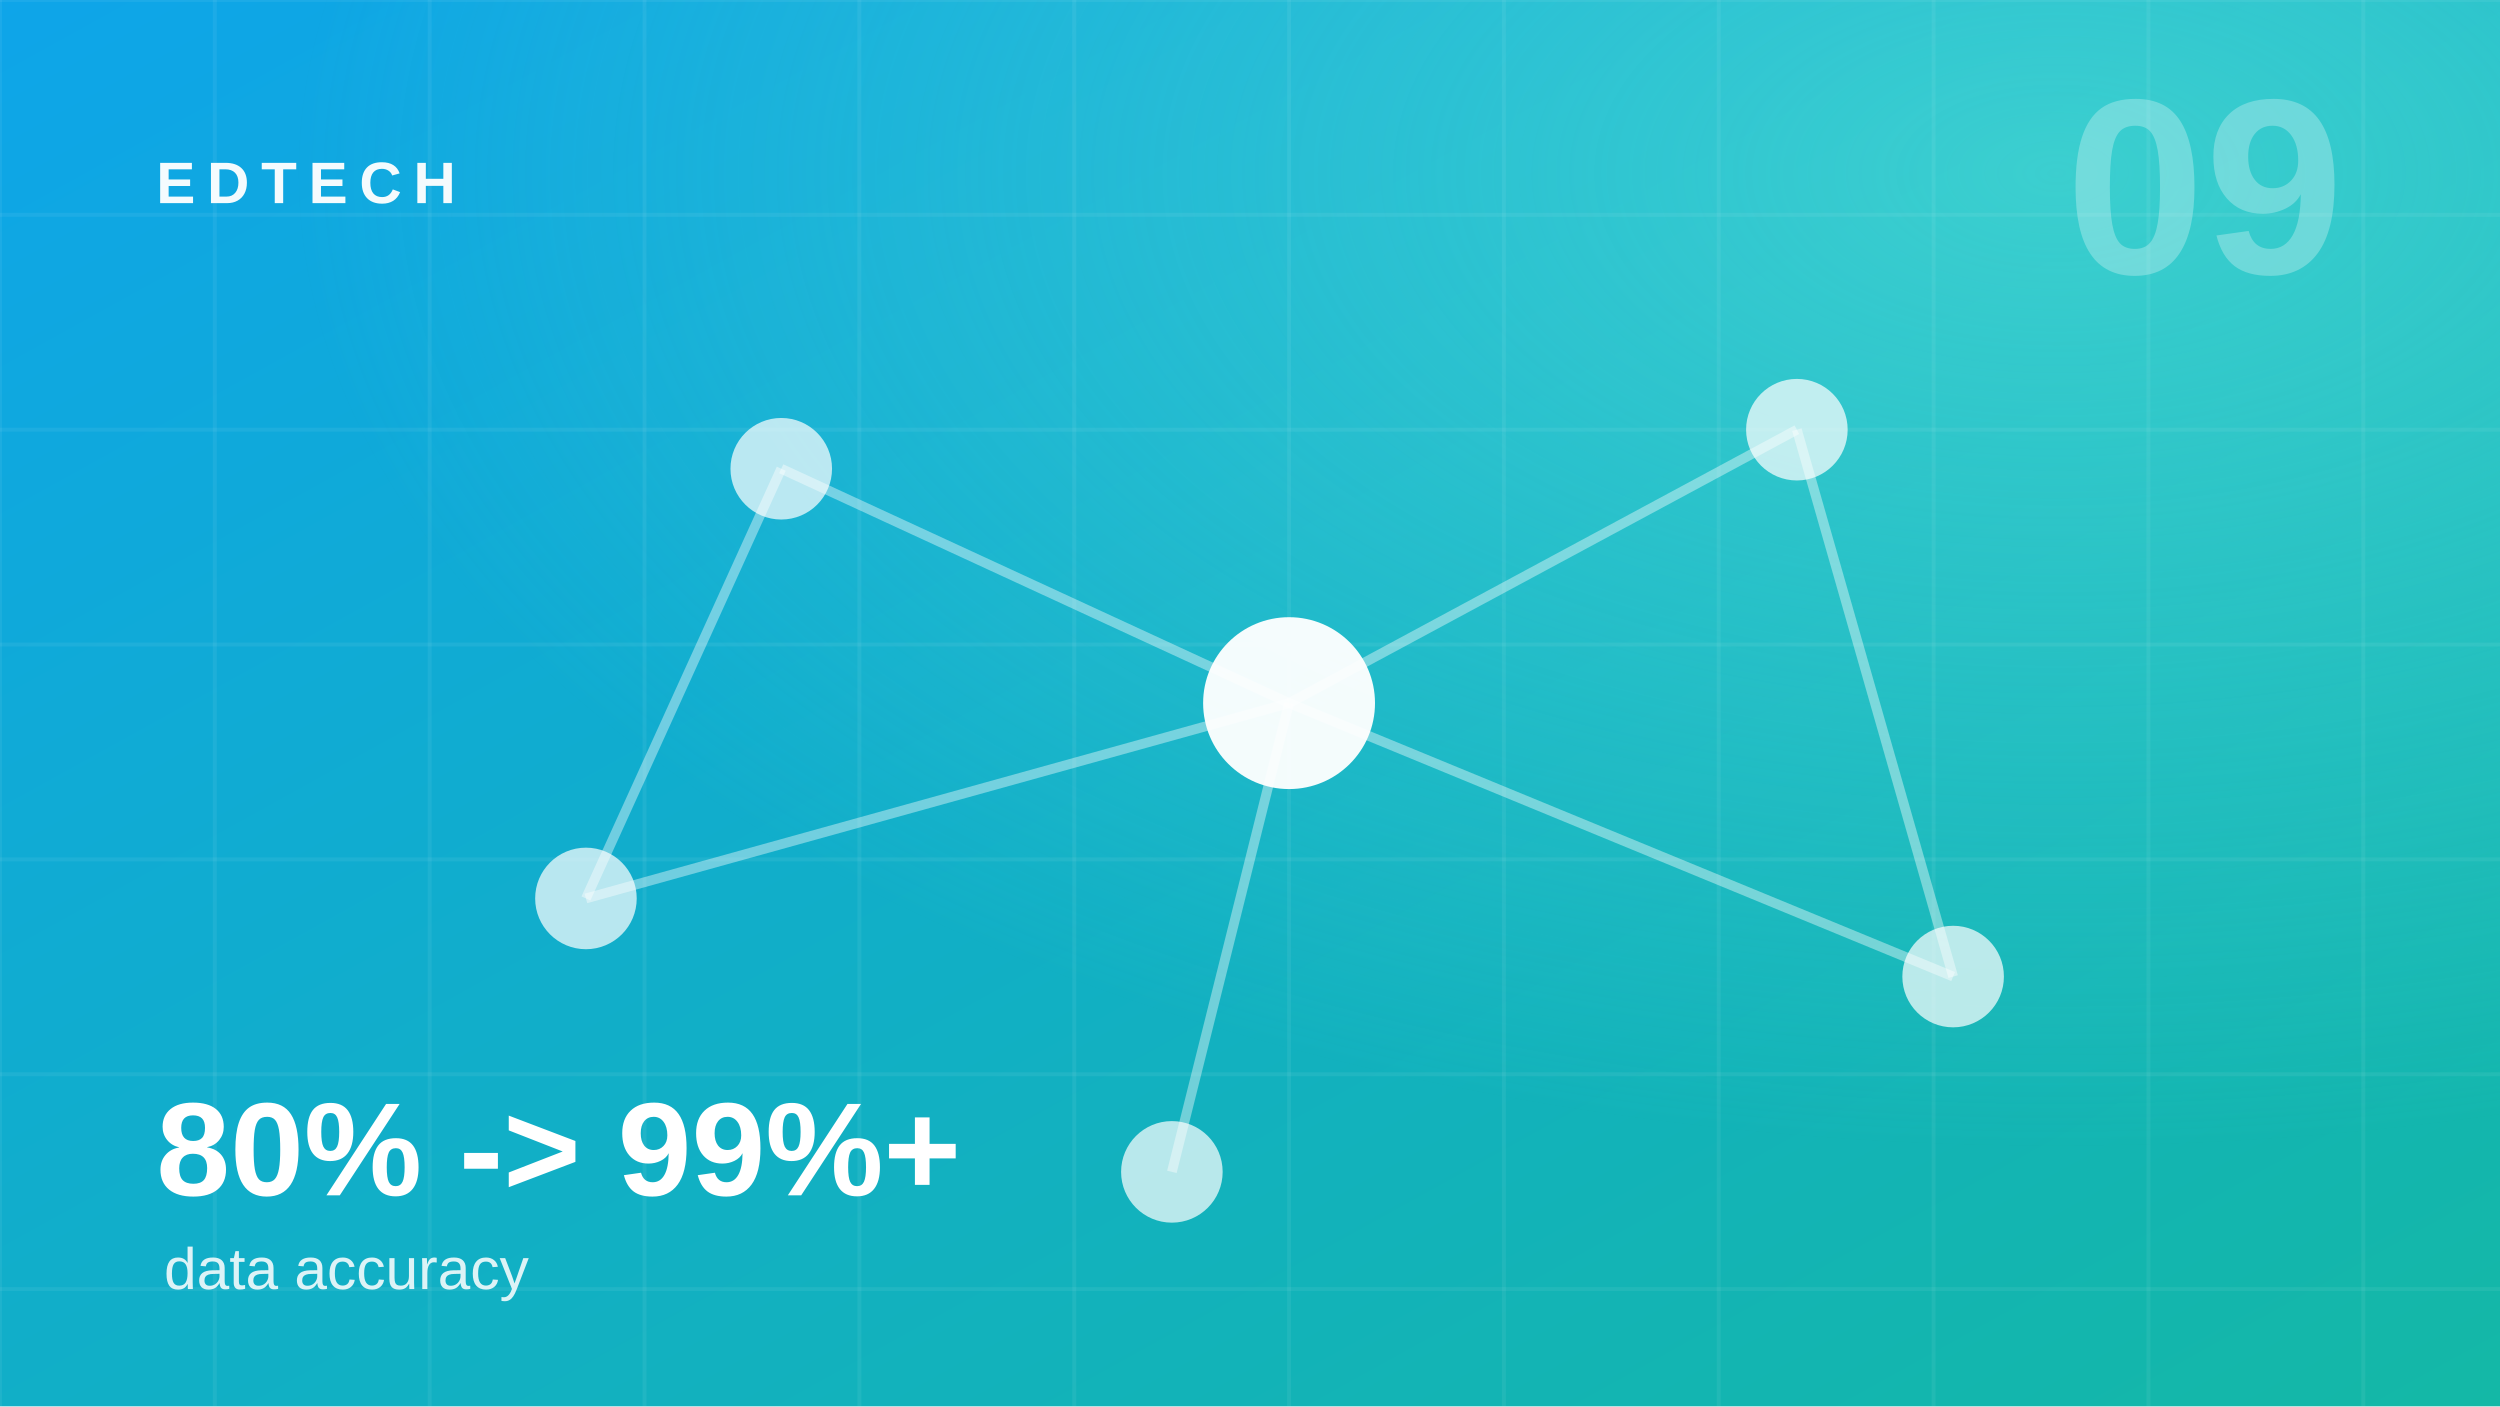
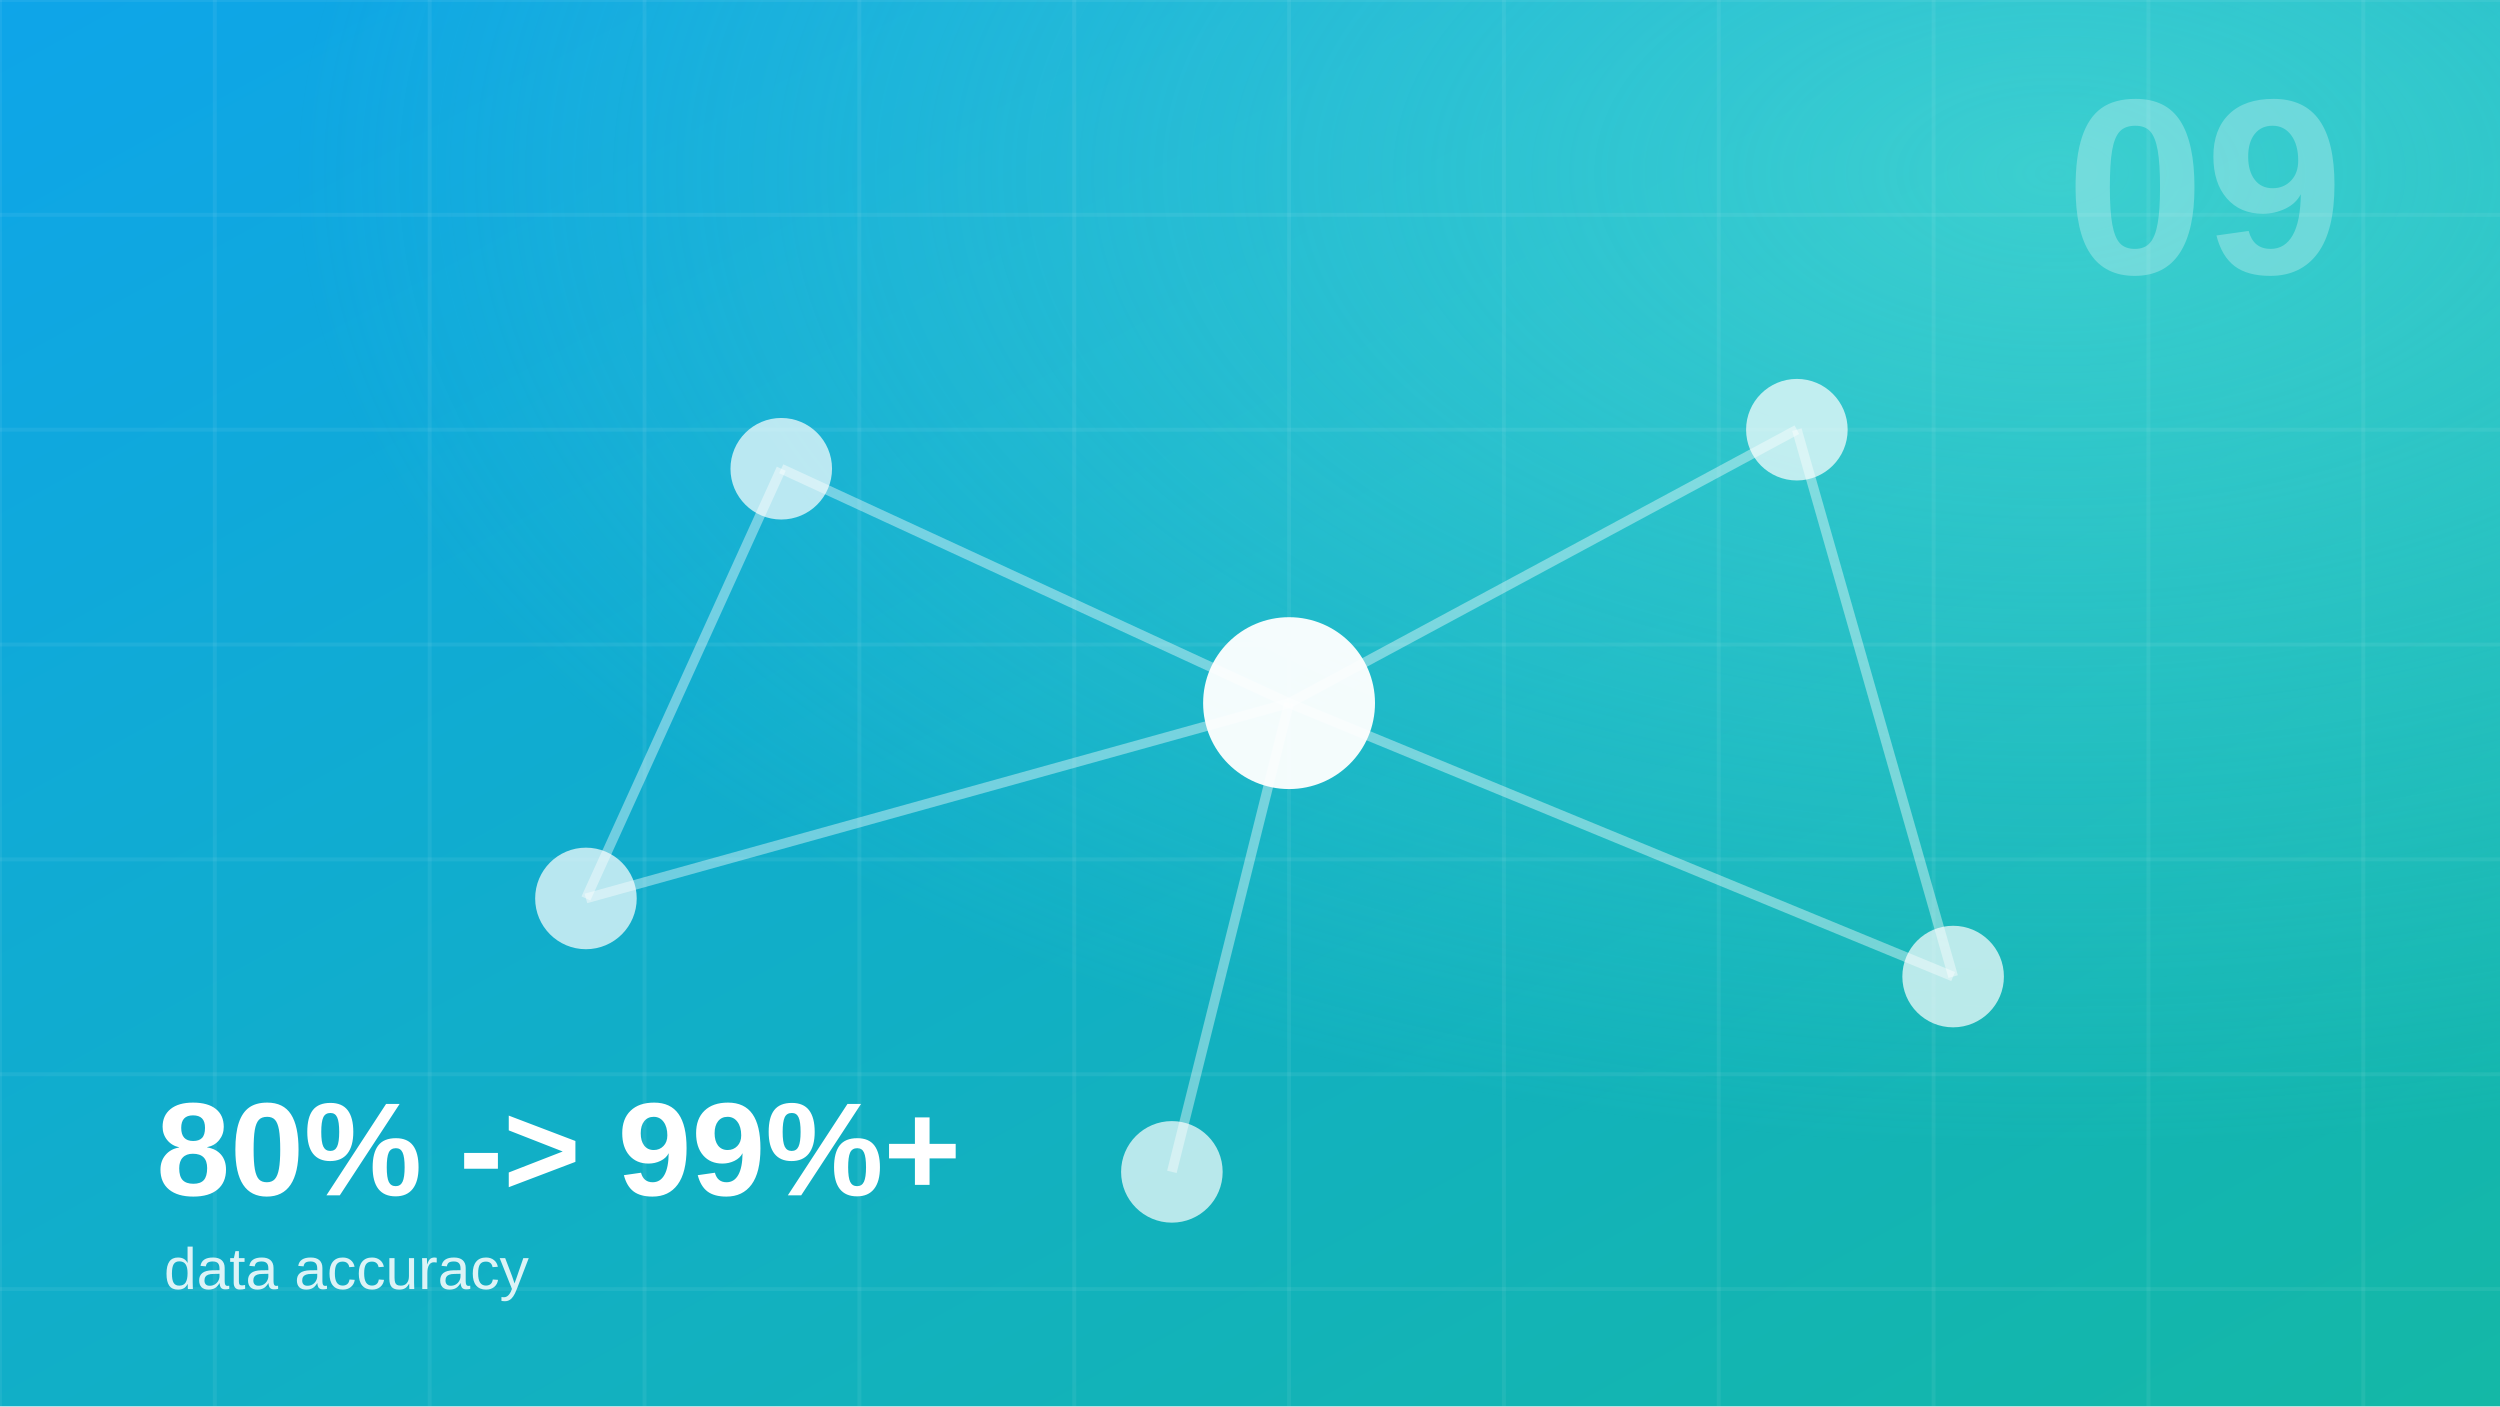
<svg xmlns="http://www.w3.org/2000/svg" viewBox="0 0 640 360" width="640" height="360" font-family="Poppins, Segoe UI, Arial, sans-serif">
  <defs>
    <linearGradient id="g" x1="0" y1="0" x2="1" y2="1">
      <stop offset="0" stop-color="#0ea5e9" />
      <stop offset="1" stop-color="#14b8a6" />
    </linearGradient>
    <radialGradient id="glow" cx="0.82" cy="0.12" r="0.7">
      <stop offset="0" stop-color="#5eead4" stop-opacity="0.55" />
      <stop offset="1" stop-color="#5eead4" stop-opacity="0" />
    </radialGradient>
  </defs>
  <rect width="640" height="360" fill="url(#g)" />
  <rect width="640" height="360" fill="url(#glow)" />
  <g stroke="#fff" stroke-opacity="0.06" stroke-width="1">
    <line x1="0" y1="0" x2="0" y2="360" />
    <line x1="55" y1="0" x2="55" y2="360" />
    <line x1="110" y1="0" x2="110" y2="360" />
    <line x1="165" y1="0" x2="165" y2="360" />
    <line x1="220" y1="0" x2="220" y2="360" />
    <line x1="275" y1="0" x2="275" y2="360" />
    <line x1="330" y1="0" x2="330" y2="360" />
    <line x1="385" y1="0" x2="385" y2="360" />
    <line x1="440" y1="0" x2="440" y2="360" />
    <line x1="495" y1="0" x2="495" y2="360" />
    <line x1="550" y1="0" x2="550" y2="360" />
    <line x1="605" y1="0" x2="605" y2="360" />
    <line x1="0" y1="0" x2="640" y2="0" />
    <line x1="0" y1="55" x2="640" y2="55" />
    <line x1="0" y1="110" x2="640" y2="110" />
    <line x1="0" y1="165" x2="640" y2="165" />
    <line x1="0" y1="220" x2="640" y2="220" />
    <line x1="0" y1="275" x2="640" y2="275" />
    <line x1="0" y1="330" x2="640" y2="330" />
  </g>
  <line x1="200" y1="120" x2="330" y2="180" stroke="#fff" stroke-opacity="0.4" stroke-width="2.5" />
  <line x1="460" y1="110" x2="330" y2="180" stroke="#fff" stroke-opacity="0.4" stroke-width="2.5" />
  <line x1="150" y1="230" x2="330" y2="180" stroke="#fff" stroke-opacity="0.4" stroke-width="2.5" />
  <line x1="330" y1="180" x2="500" y2="250" stroke="#fff" stroke-opacity="0.4" stroke-width="2.5" />
  <line x1="330" y1="180" x2="300" y2="300" stroke="#fff" stroke-opacity="0.4" stroke-width="2.5" />
  <line x1="200" y1="120" x2="150" y2="230" stroke="#fff" stroke-opacity="0.4" stroke-width="2.5" />
  <line x1="460" y1="110" x2="500" y2="250" stroke="#fff" stroke-opacity="0.4" stroke-width="2.5" />
  <circle cx="200" cy="120" r="13" fill="#fff" fill-opacity="0.7" />
  <circle cx="460" cy="110" r="13" fill="#fff" fill-opacity="0.7" />
  <circle cx="150" cy="230" r="13" fill="#fff" fill-opacity="0.7" />
  <circle cx="330" cy="180" r="22" fill="#fff" fill-opacity="0.95" />
  <circle cx="500" cy="250" r="13" fill="#fff" fill-opacity="0.7" />
  <circle cx="300" cy="300" r="13" fill="#fff" fill-opacity="0.7" />
-   <text x="40" y="52" fill="#fff" fill-opacity="0.95" font-size="15" font-weight="700" letter-spacing="3">EDTECH</text>
  <text x="600" y="70" fill="#fff" fill-opacity="0.28" font-size="64" font-weight="800" text-anchor="end">09</text>
  <text x="40" y="306" fill="#fff" font-size="34" font-weight="800">80% -&gt; 99%+</text>
  <text x="42" y="330" fill="#fff" fill-opacity="0.85" font-size="15" font-weight="500">data accuracy</text>
</svg>
